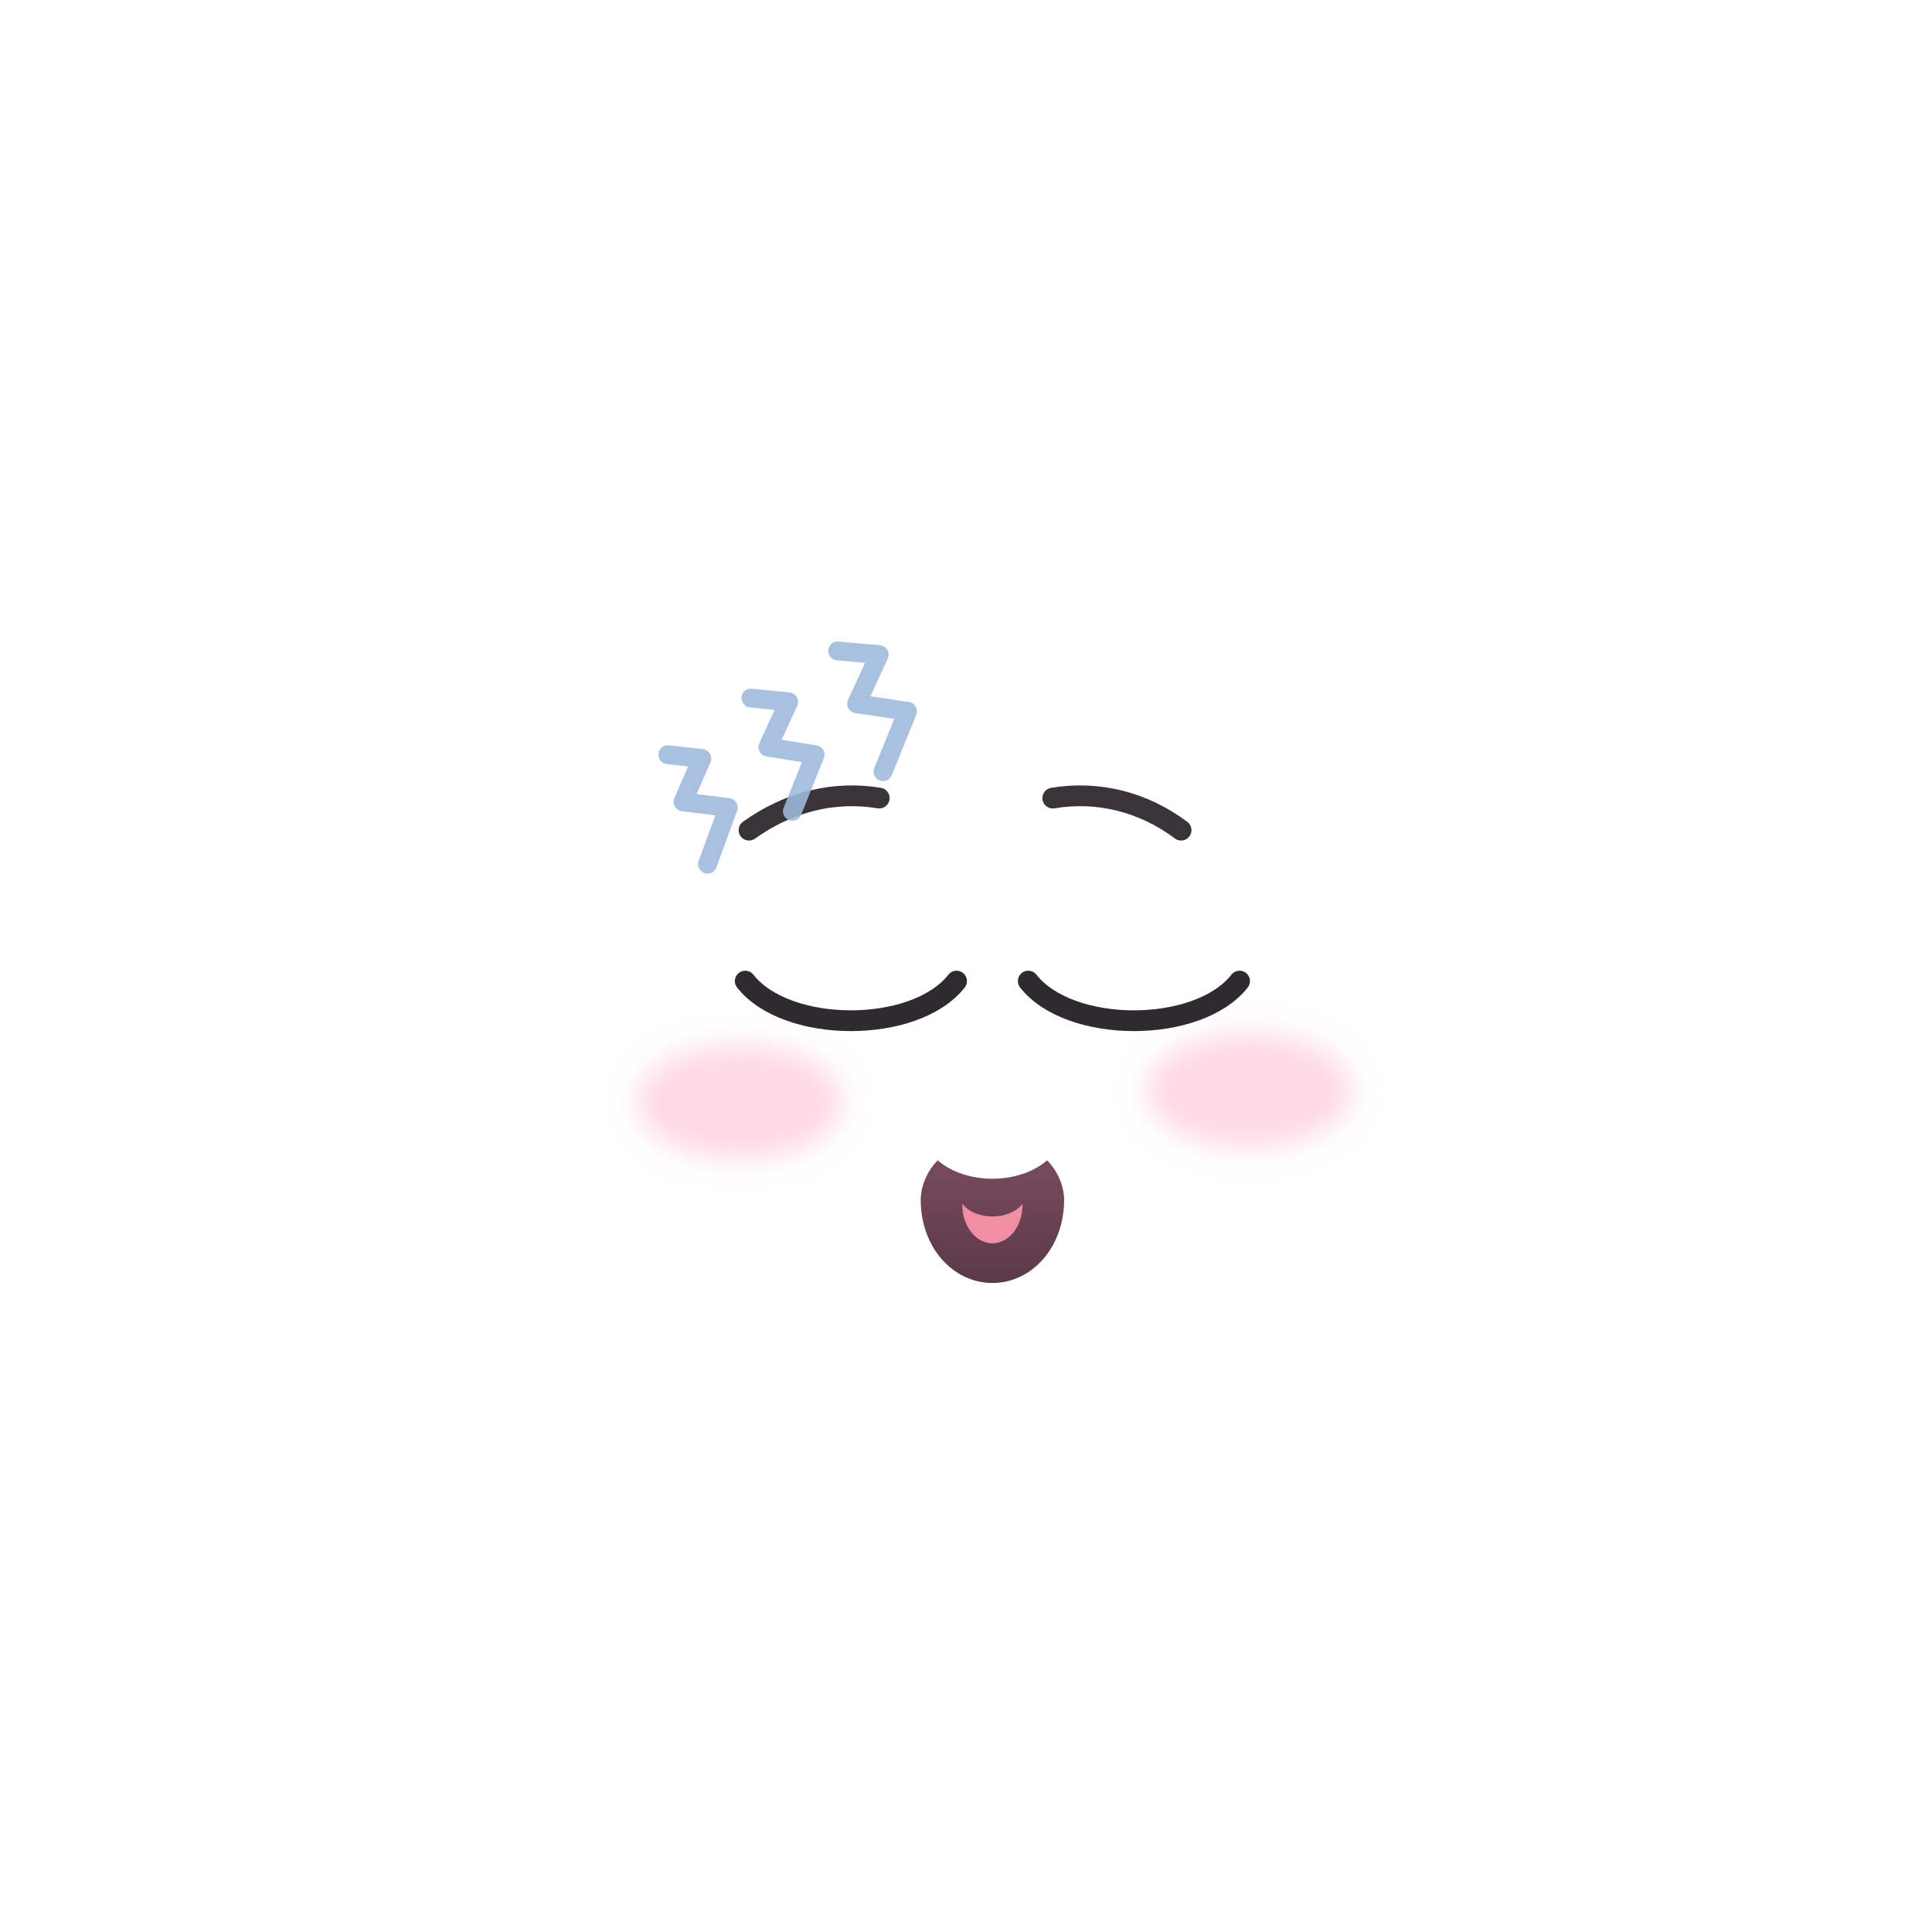
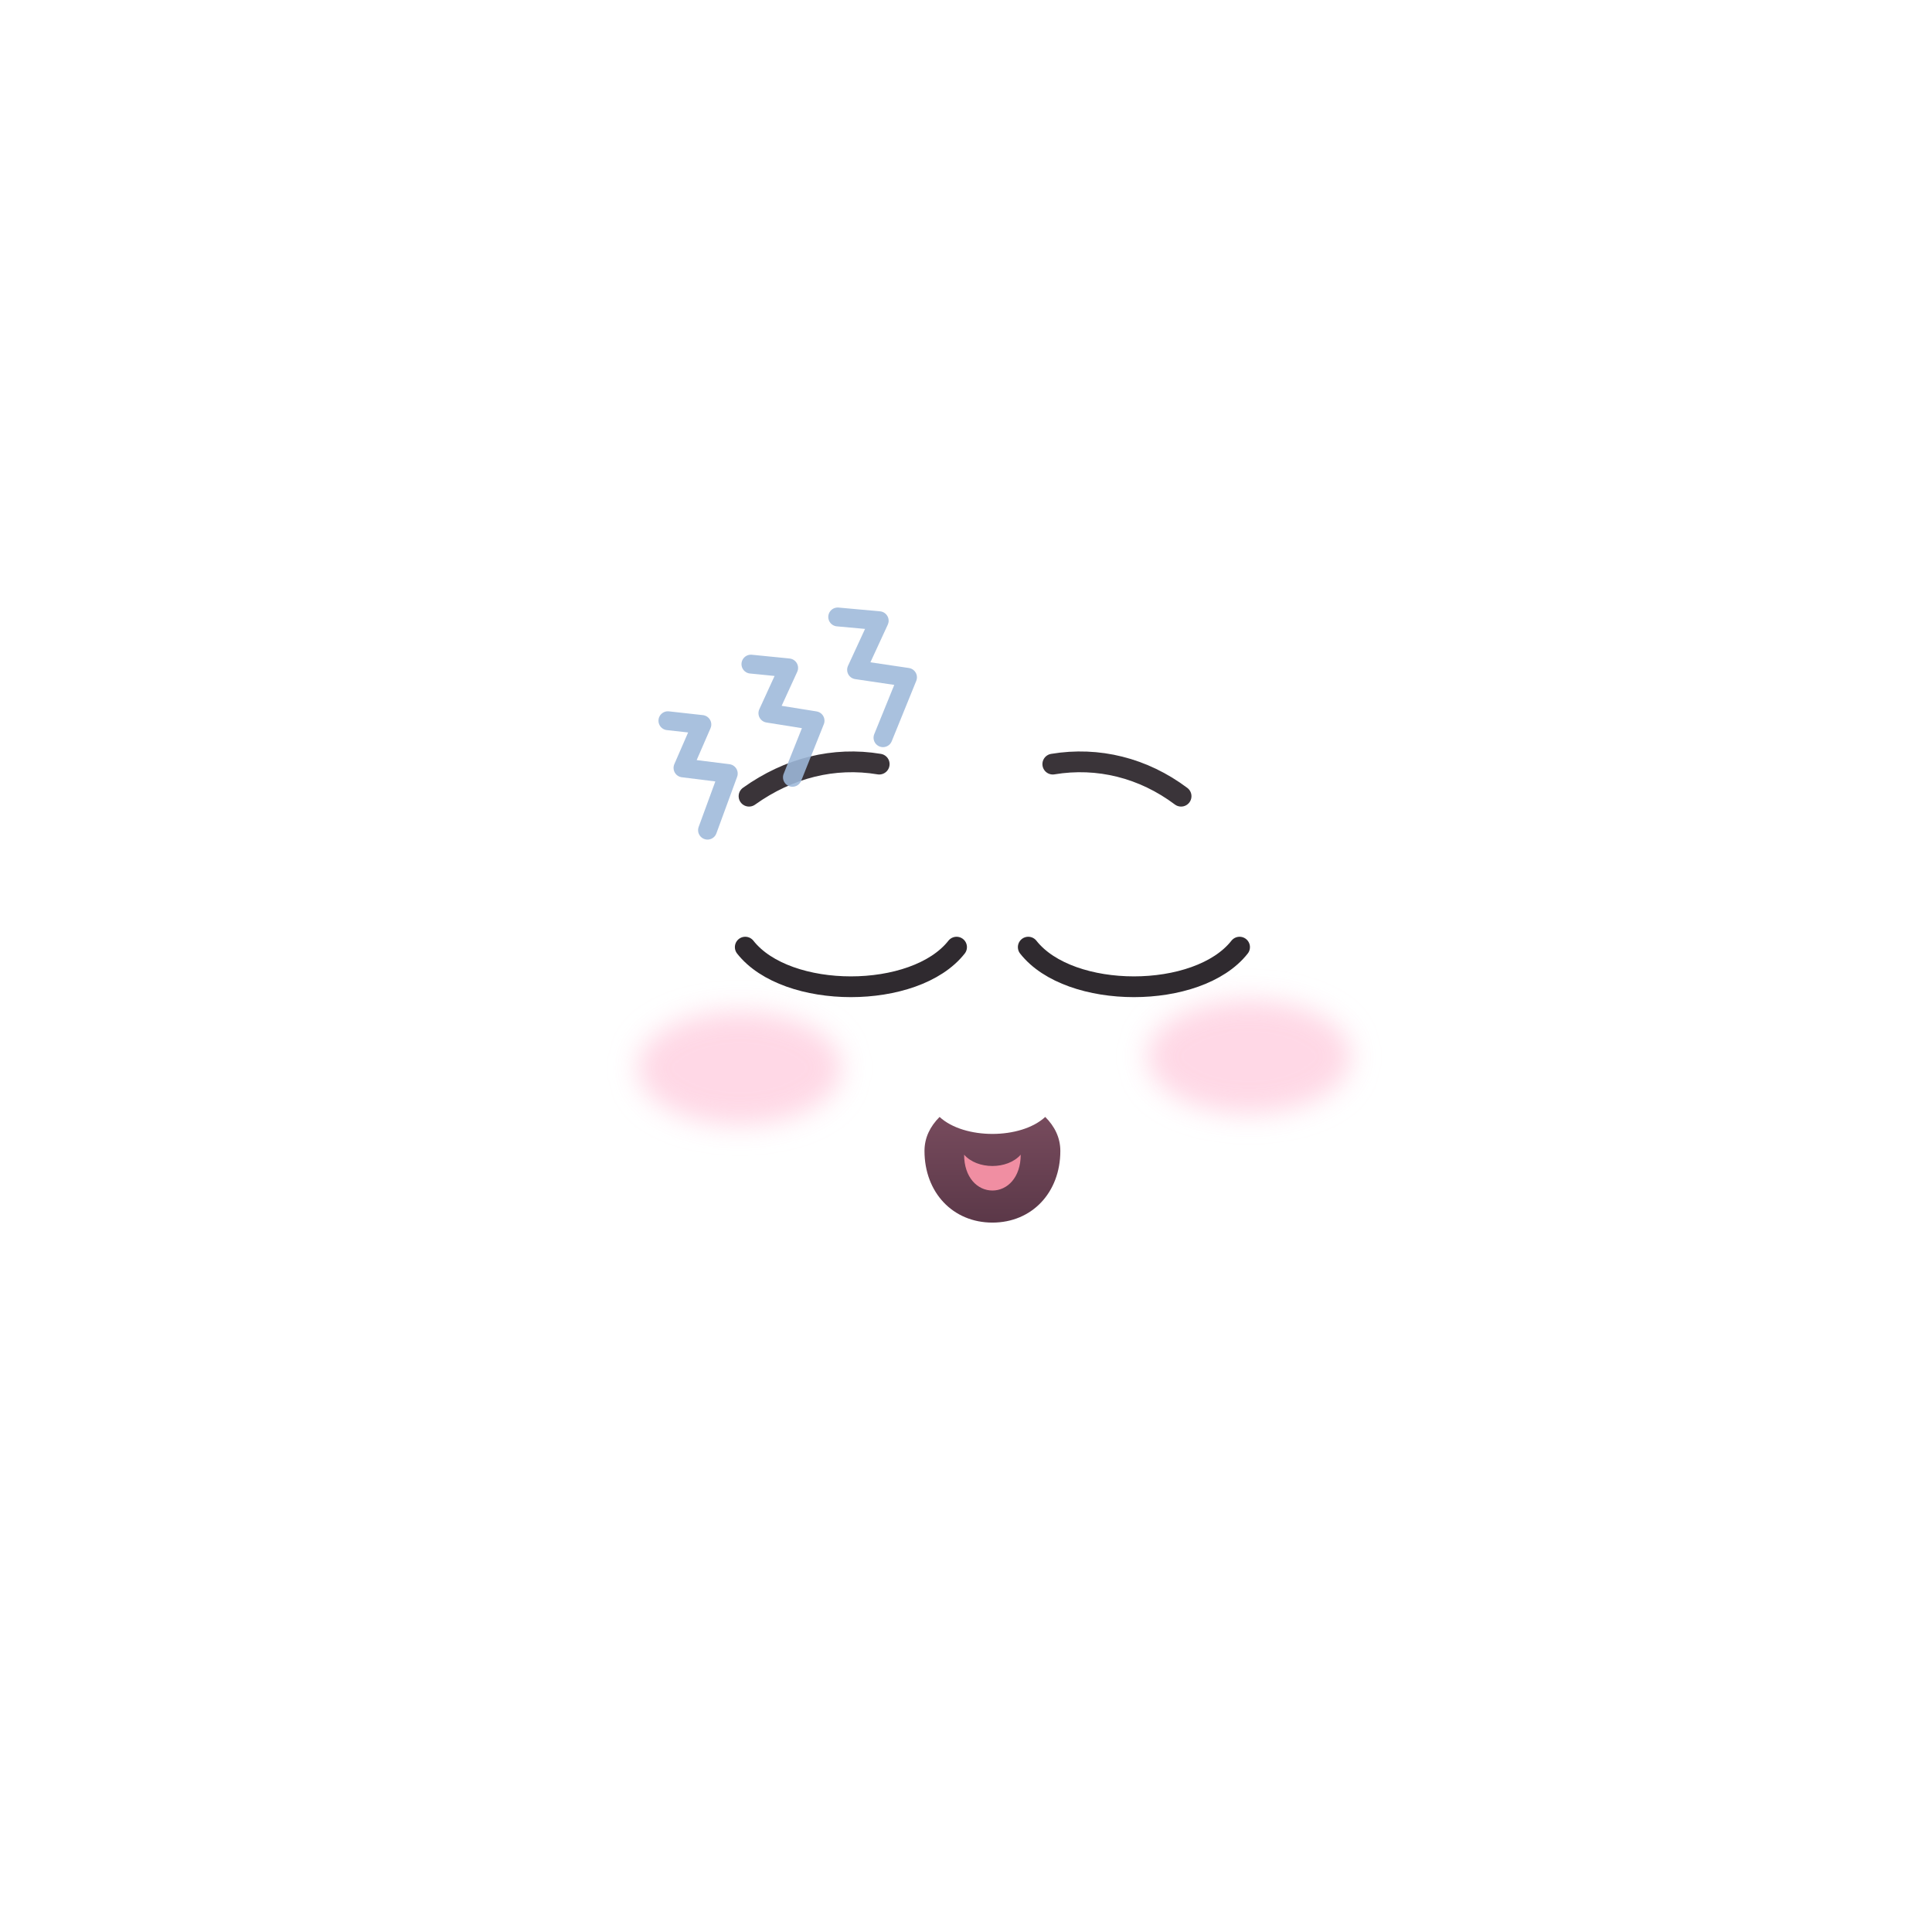
<svg xmlns="http://www.w3.org/2000/svg" viewBox="0 0 1024 1024" role="img" aria-label="Pofi sleepy face">
  <defs>
    <filter id="blushBlur" x="-30%" y="-30%" width="160%" height="160%">
      <feGaussianBlur stdDeviation="7" />
    </filter>
    <linearGradient id="mouthSleep" x1="0%" y1="0%" x2="0%" y2="100%">
      <stop offset="0%" stop-color="#774b5d" />
      <stop offset="100%" stop-color="#5b3848" />
    </linearGradient>
  </defs>
-   <path d="M397 440C418 425 442 419 466 423" fill="none" stroke="#3a3439" stroke-width="11" stroke-linecap="round" />
-   <path d="M558 423C582 419 606 425 626 440" fill="none" stroke="#3a3439" stroke-width="11" stroke-linecap="round" />
-   <ellipse cx="392" cy="584" rx="54" ry="30" fill="#ffc6da" opacity="0.68" filter="url(#blushBlur)" />
-   <ellipse cx="662" cy="578" rx="54" ry="30" fill="#ffc6da" opacity="0.68" filter="url(#blushBlur)" />
-   <path d="M395 520C417 548 485 548 507 520" fill="none" stroke="#2f2a2f" stroke-width="11" stroke-linecap="round" />
-   <path d="M545 520C567 548 635 548 657 520" fill="none" stroke="#2f2a2f" stroke-width="11" stroke-linecap="round" />
-   <path d="M497 615C512 628 540 628 555 615C560 620 564 628 564 636C564 661 547 680 526 680C505 680 488 661 488 636C488 628 492 620 497 615Z" fill="url(#mouthSleep)" />
-   <path d="M510 638C517 647 535 647 542 638C542 651 534 659 526 659C518 659 510 651 510 638Z" fill="#f08ea2" />
-   <path d="M354 400L372 402L362 425L386 428L375 458" fill="none" stroke="#9eb9da" stroke-width="10" stroke-linecap="round" stroke-linejoin="round" opacity="0.88" />
-   <path d="M398 370L418 372L407 396L432 400L420 430" fill="none" stroke="#9eb9da" stroke-width="10" stroke-linecap="round" stroke-linejoin="round" opacity="0.88" />
-   <path d="M444 345L466 347L454 373L481 377L468 409" fill="none" stroke="#9eb9da" stroke-width="10" stroke-linecap="round" stroke-linejoin="round" opacity="0.88" />
+   <path d="M397 422C418 407 442 401 466 405" fill="none" stroke="#3a3439" stroke-width="11" stroke-linecap="round" />
+   <path d="M558 405C582 401 606 407 626 422" fill="none" stroke="#3a3439" stroke-width="11" stroke-linecap="round" />
+   <ellipse cx="392" cy="566" rx="54" ry="30" fill="#ffc6da" opacity="0.68" filter="url(#blushBlur)" />
+   <ellipse cx="662" cy="560" rx="54" ry="30" fill="#ffc6da" opacity="0.68" filter="url(#blushBlur)" />
+   <path d="M395 502C417 530 485 530 507 502" fill="none" stroke="#2f2a2f" stroke-width="11" stroke-linecap="round" />
+   <path d="M545 502C567 530 635 530 657 502" fill="none" stroke="#2f2a2f" stroke-width="11" stroke-linecap="round" />
+   <path d="M498 592C511 604 541 604 554 592C559 597 562 603 562 610C562 632 547 648 526 648C505 648 490 632 490 610C490 603 493 597 498 592Z" fill="url(#mouthSleep)" />
+   <path d="M511 612C518 620 534 620 541 612C541 624 534 631 526 631C518 631 511 624 511 612Z" fill="#f08ea2" />
+   <path d="M354 382L372 384L362 407L386 410L375 440" fill="none" stroke="#9eb9da" stroke-width="10" stroke-linecap="round" stroke-linejoin="round" opacity="0.88" />
+   <path d="M398 352L418 354L407 378L432 382L420 412" fill="none" stroke="#9eb9da" stroke-width="10" stroke-linecap="round" stroke-linejoin="round" opacity="0.88" />
+   <path d="M444 327L466 329L454 355L481 359L468 391" fill="none" stroke="#9eb9da" stroke-width="10" stroke-linecap="round" stroke-linejoin="round" opacity="0.88" />
</svg>
